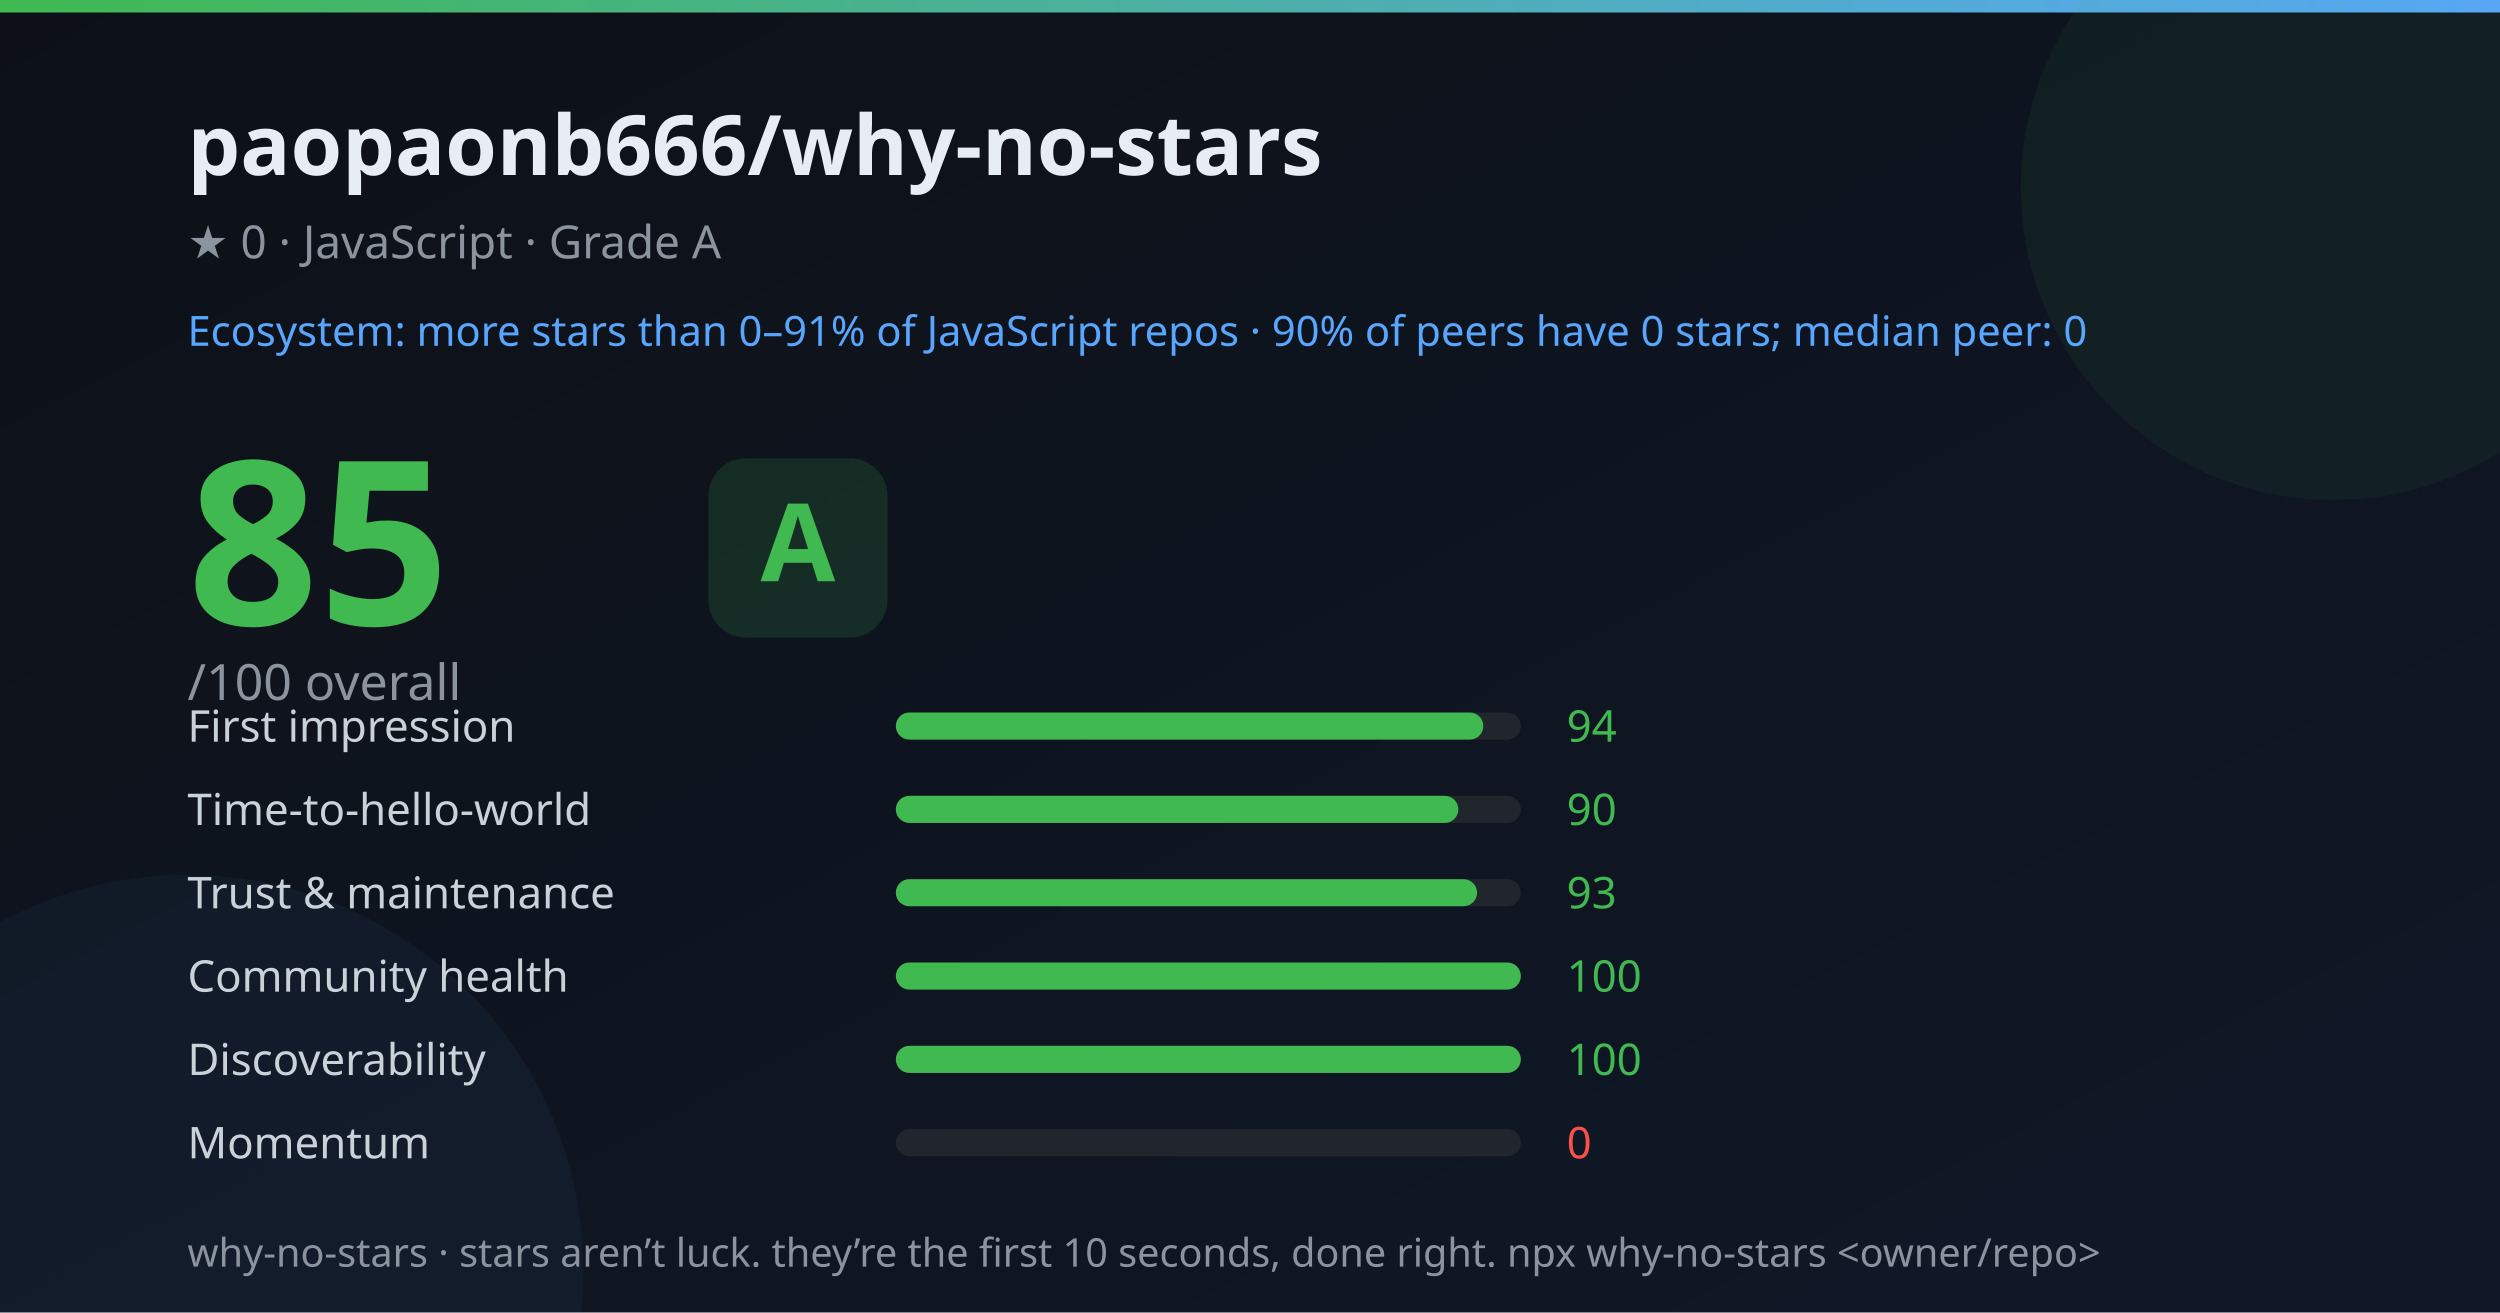
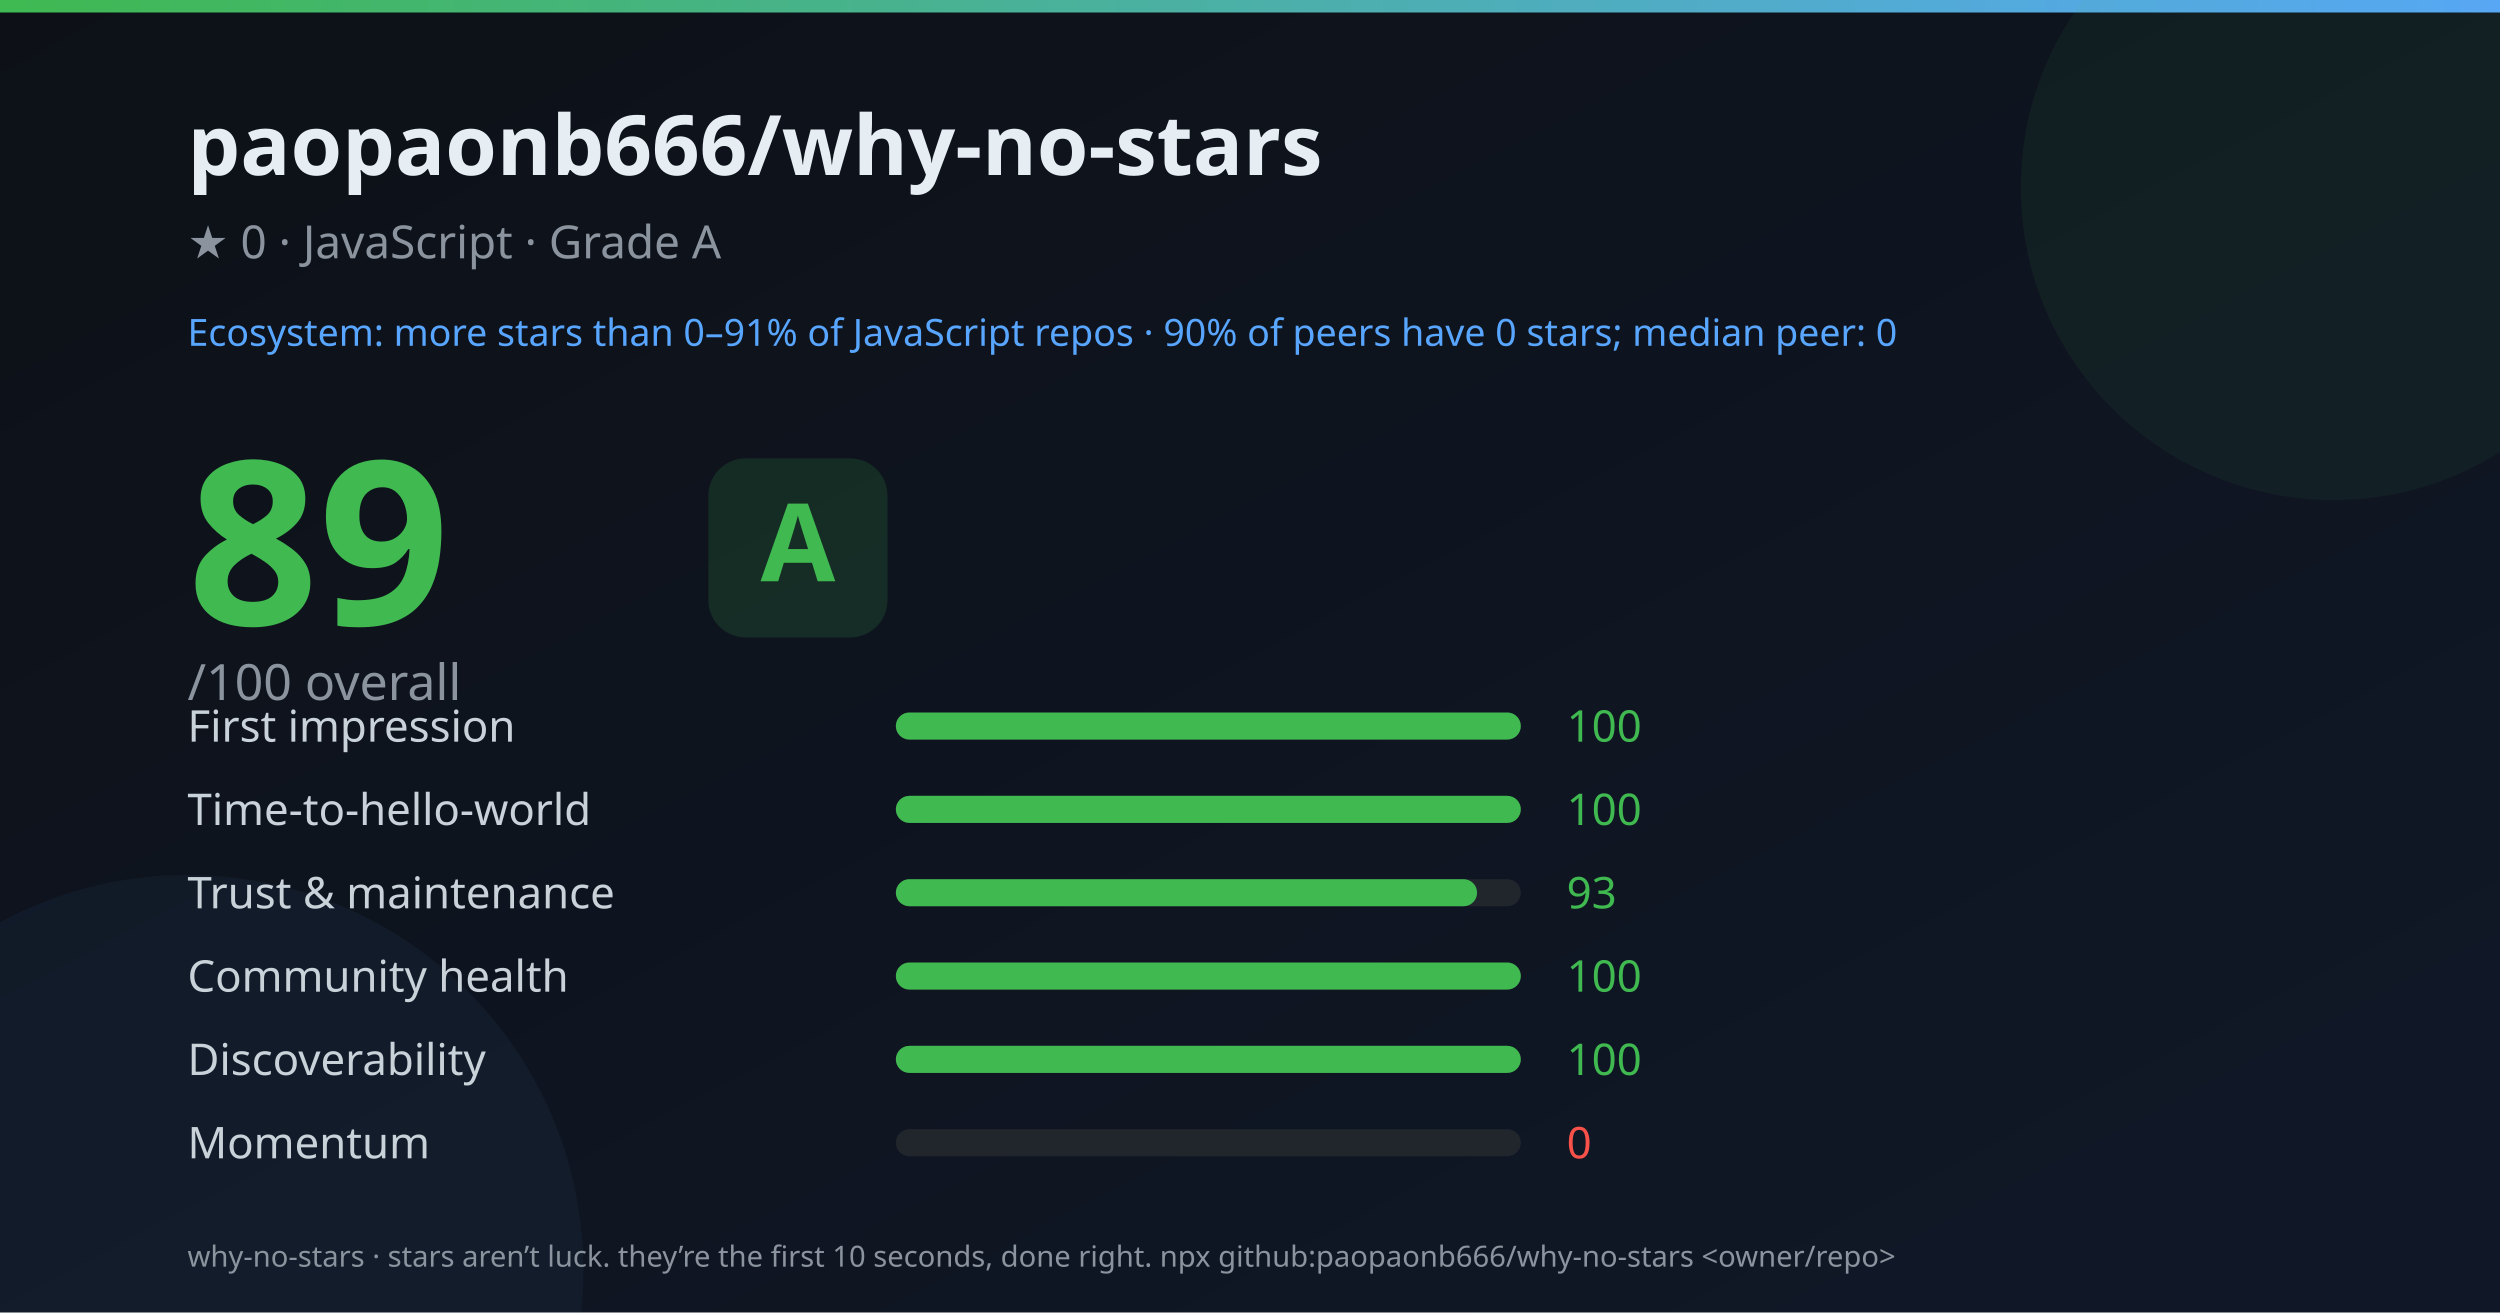
<svg xmlns="http://www.w3.org/2000/svg" width="1200" height="630" viewBox="0 0 1200 630">
  <defs>
    <linearGradient id="bg" x1="0" y1="0" x2="1" y2="1">
      <stop offset="0" stop-color="#0d1117" />
      <stop offset="1" stop-color="#101828" />
    </linearGradient>
    <linearGradient id="accent" x1="0" y1="0" x2="1" y2="0">
      <stop offset="0" stop-color="#3fb950" />
      <stop offset="1" stop-color="#58a6ff" />
    </linearGradient>
  </defs>
  <rect width="1200" height="630" fill="url(#bg)" />
  <rect x="0" y="0" width="1200" height="6" fill="url(#accent)" />
  <circle cx="1120" cy="90" r="150" fill="#3fb950" opacity="0.06" />
  <circle cx="90" cy="610" r="190" fill="#58a6ff" opacity="0.05" />
  <text x="90" y="84" font-family="Segoe UI, PingFang SC, Microsoft YaHei, sans-serif" font-size="40" font-weight="700" fill="#e6edf3">paopaonb666/why-no-stars</text>
  <text x="90" y="124" font-family="Segoe UI, PingFang SC, Microsoft YaHei, sans-serif" font-size="22" fill="#8b949e">★ 0   ·   JavaScript   ·   Grade A</text>
-   <text x="90" y="166" font-family="Segoe UI, PingFang SC, Microsoft YaHei, sans-serif" font-size="20" fill="#58a6ff">Ecosystem: more stars than 0–91% of JavaScript repos · 90% of peers have 0 stars; median peer: 0</text>
-   <text x="90" y="300" font-family="Segoe UI, PingFang SC, Microsoft YaHei, sans-serif" font-size="110" font-weight="800" fill="#3fb950">85</text>
+   <text x="90" y="166" font-family="Segoe UI, PingFang SC, Microsoft YaHei, sans-serif" font-size="18" fill="#58a6ff">Ecosystem: more stars than 0–91% of JavaScript repos · 90% of peers have 0 stars; median peer: 0</text>
+   <text x="90" y="300" font-family="Segoe UI, PingFang SC, Microsoft YaHei, sans-serif" font-size="110" font-weight="800" fill="#3fb950">89</text>
  <text x="90" y="336" font-family="Segoe UI, PingFang SC, Microsoft YaHei, sans-serif" font-size="24" fill="#8b949e">/100 overall</text>
  <rect x="340" y="220" width="86" height="86" rx="18" fill="#3fb950" opacity="0.15" />
  <text x="383" y="279" text-anchor="middle" font-family="Segoe UI, PingFang SC, Microsoft YaHei, sans-serif" font-size="52" font-weight="800" fill="#3fb950">A</text>
  <text x="90" y="356" font-family="Segoe UI, PingFang SC, Microsoft YaHei, sans-serif" font-size="21" fill="#c9d1d9">First impression</text>
  <rect x="430" y="342" width="300" height="13" rx="6.5" fill="#21262d" />
-   <rect x="430" y="342" width="282.0" height="13" rx="6.5" fill="#3fb950" />
-   <text x="752" y="356" font-family="Segoe UI, PingFang SC, Microsoft YaHei, sans-serif" font-size="21" fill="#3fb950">94</text>
+   <rect x="430" y="342" width="300.0" height="13" rx="6.5" fill="#3fb950" />
+   <text x="752" y="356" font-family="Segoe UI, PingFang SC, Microsoft YaHei, sans-serif" font-size="21" fill="#3fb950">100</text>
  <text x="90" y="396" font-family="Segoe UI, PingFang SC, Microsoft YaHei, sans-serif" font-size="21" fill="#c9d1d9">Time-to-hello-world</text>
  <rect x="430" y="382" width="300" height="13" rx="6.5" fill="#21262d" />
-   <rect x="430" y="382" width="270.0" height="13" rx="6.5" fill="#3fb950" />
-   <text x="752" y="396" font-family="Segoe UI, PingFang SC, Microsoft YaHei, sans-serif" font-size="21" fill="#3fb950">90</text>
+   <rect x="430" y="382" width="300.0" height="13" rx="6.5" fill="#3fb950" />
+   <text x="752" y="396" font-family="Segoe UI, PingFang SC, Microsoft YaHei, sans-serif" font-size="21" fill="#3fb950">100</text>
  <text x="90" y="436" font-family="Segoe UI, PingFang SC, Microsoft YaHei, sans-serif" font-size="21" fill="#c9d1d9">Trust &amp; maintenance</text>
  <rect x="430" y="422" width="300" height="13" rx="6.5" fill="#21262d" />
  <rect x="430" y="422" width="279.0" height="13" rx="6.5" fill="#3fb950" />
  <text x="752" y="436" font-family="Segoe UI, PingFang SC, Microsoft YaHei, sans-serif" font-size="21" fill="#3fb950">93</text>
  <text x="90" y="476" font-family="Segoe UI, PingFang SC, Microsoft YaHei, sans-serif" font-size="21" fill="#c9d1d9">Community health</text>
  <rect x="430" y="462" width="300" height="13" rx="6.5" fill="#21262d" />
  <rect x="430" y="462" width="300.0" height="13" rx="6.5" fill="#3fb950" />
  <text x="752" y="476" font-family="Segoe UI, PingFang SC, Microsoft YaHei, sans-serif" font-size="21" fill="#3fb950">100</text>
  <text x="90" y="516" font-family="Segoe UI, PingFang SC, Microsoft YaHei, sans-serif" font-size="21" fill="#c9d1d9">Discoverability</text>
  <rect x="430" y="502" width="300" height="13" rx="6.5" fill="#21262d" />
  <rect x="430" y="502" width="300.0" height="13" rx="6.5" fill="#3fb950" />
  <text x="752" y="516" font-family="Segoe UI, PingFang SC, Microsoft YaHei, sans-serif" font-size="21" fill="#3fb950">100</text>
  <text x="90" y="556" font-family="Segoe UI, PingFang SC, Microsoft YaHei, sans-serif" font-size="21" fill="#c9d1d9">Momentum</text>
  <rect x="430" y="542" width="300" height="13" rx="6.5" fill="#21262d" />
  <rect x="430" y="542" width="0.0" height="13" rx="6.5" fill="#f85149" />
  <text x="752" y="556" font-family="Segoe UI, PingFang SC, Microsoft YaHei, sans-serif" font-size="21" fill="#f85149">0</text>
-   <text x="90" y="608" font-family="Segoe UI, PingFang SC, Microsoft YaHei, sans-serif" font-size="19" fill="#8b949e">why-no-stars · stars aren’t luck. they’re the first 10 seconds, done right.   npx why-no-stars &lt;owner/repo&gt;</text>
+   <text x="90" y="608" font-family="Segoe UI, PingFang SC, Microsoft YaHei, sans-serif" font-size="14" fill="#8b949e">why-no-stars · stars aren’t luck. they’re the first 10 seconds, done right.   npx github:paopaonb666/why-no-stars &lt;owner/repo&gt;</text>
</svg>
